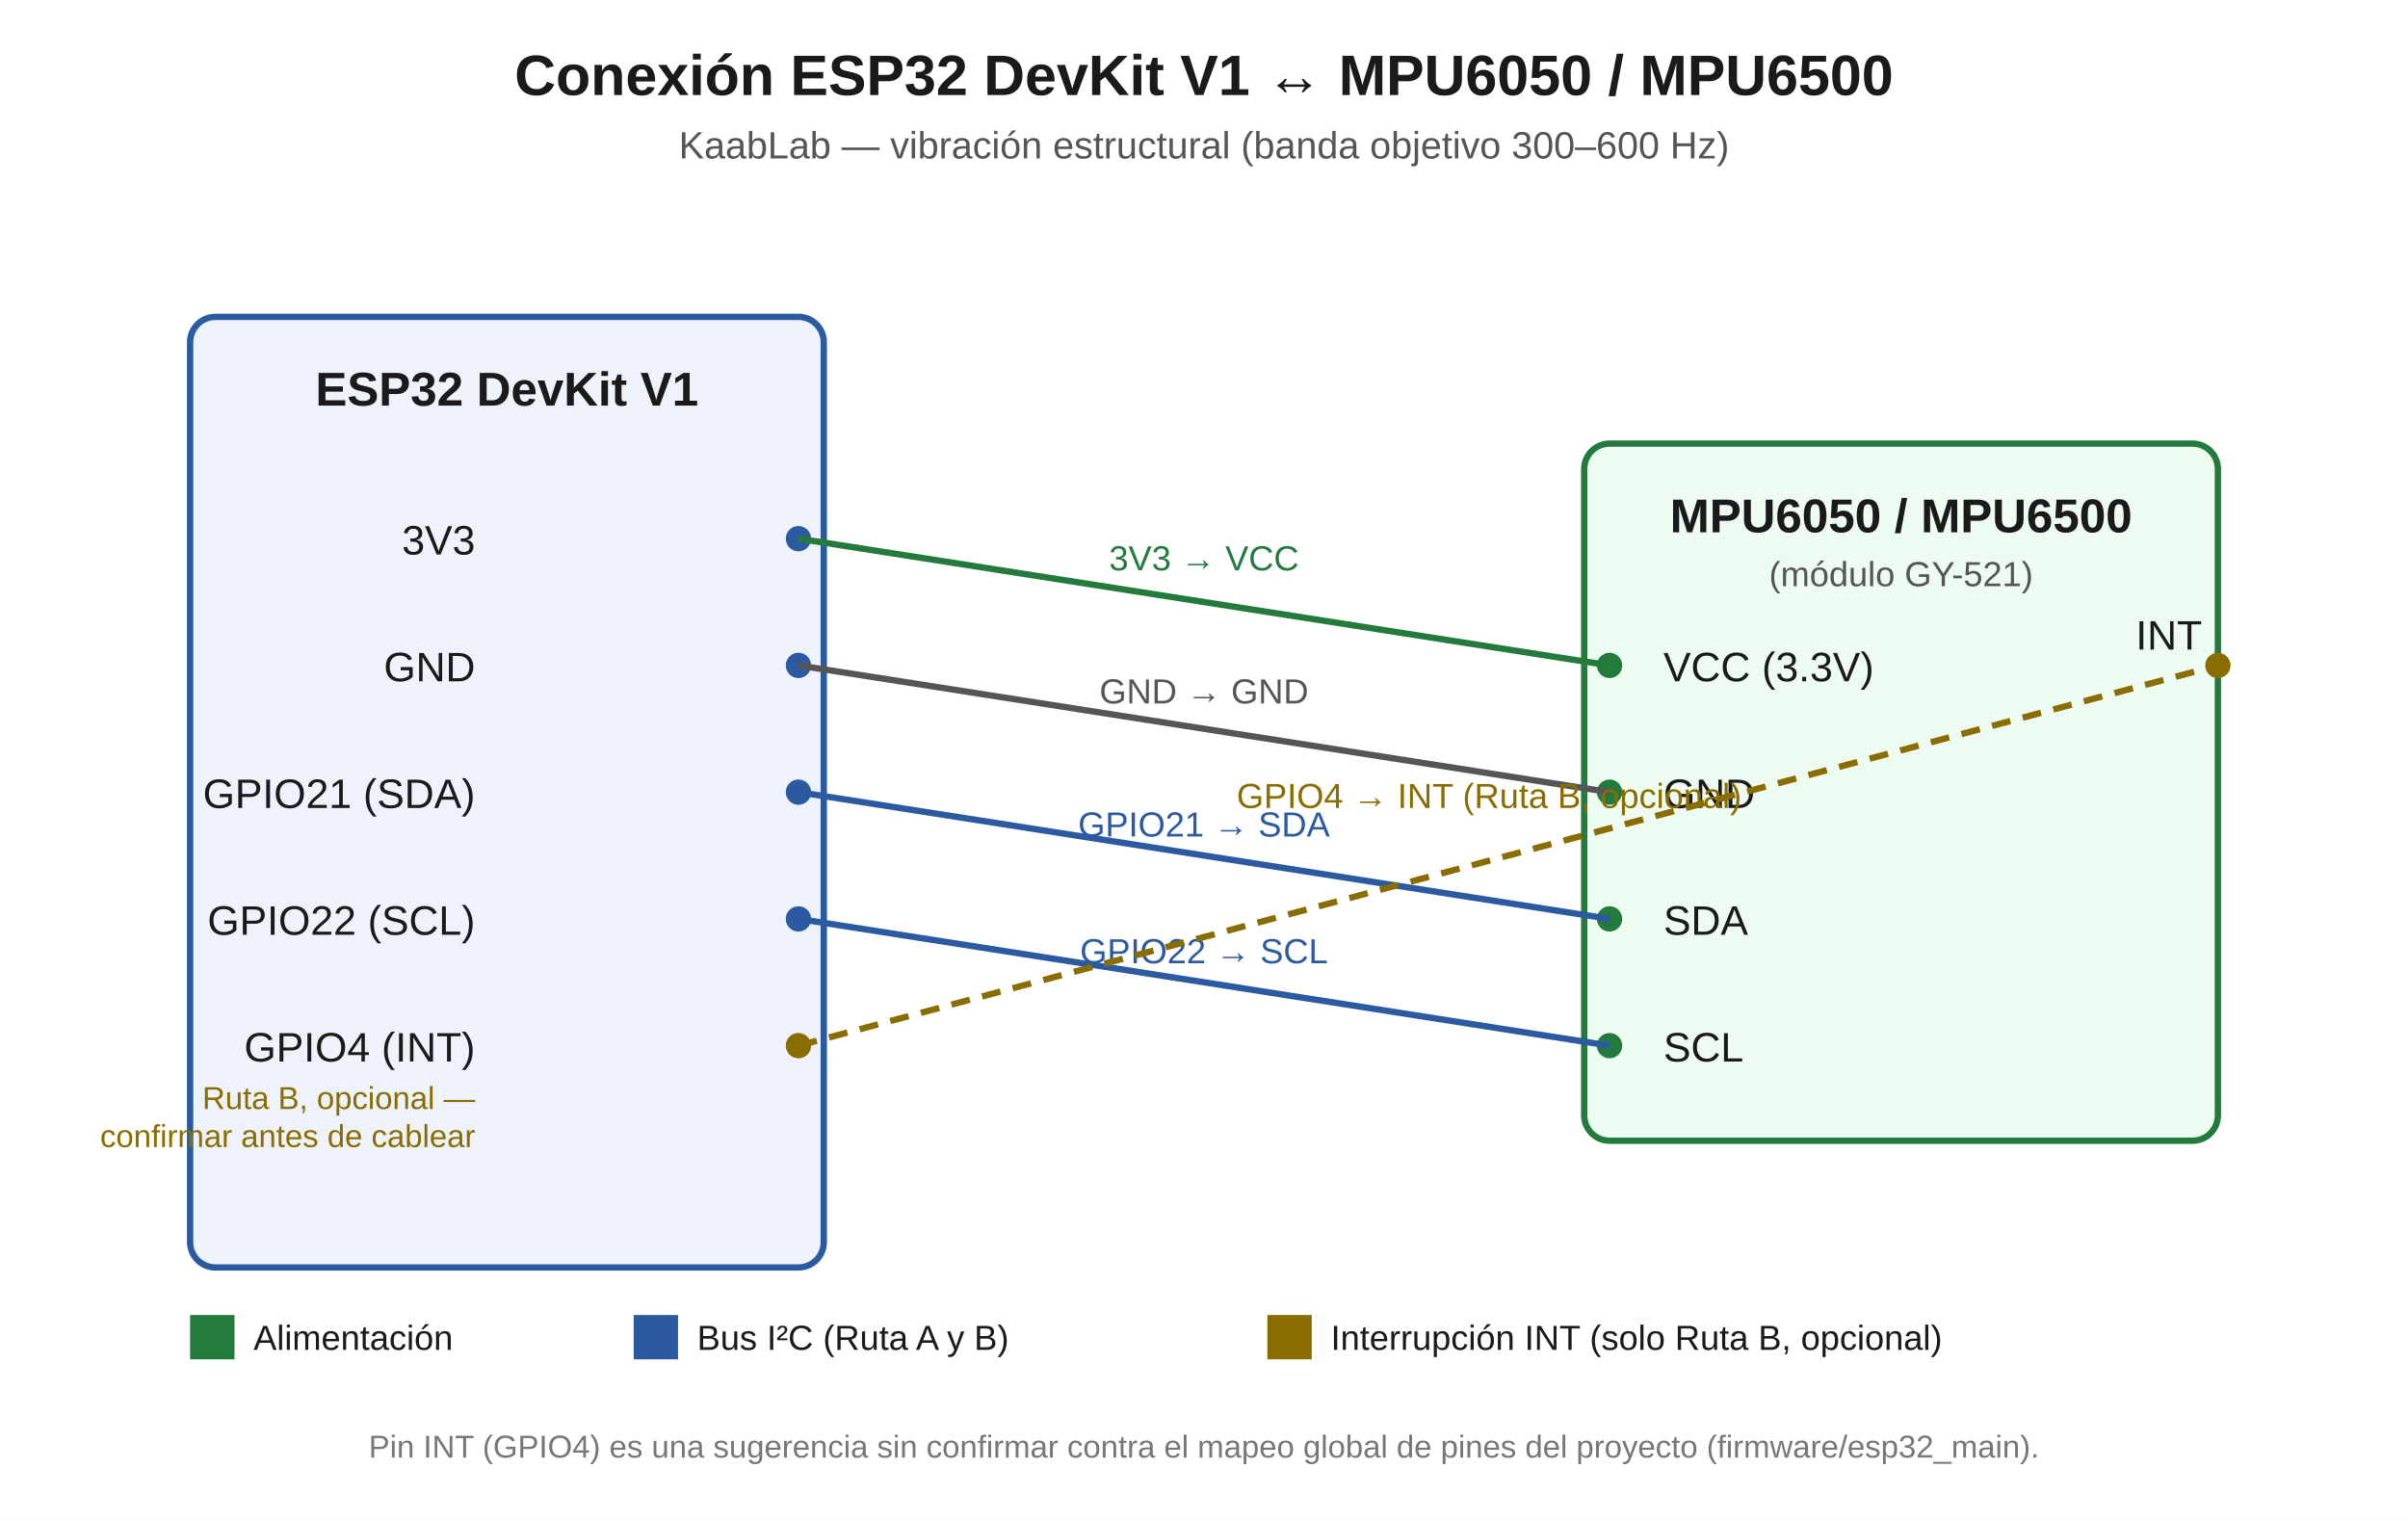
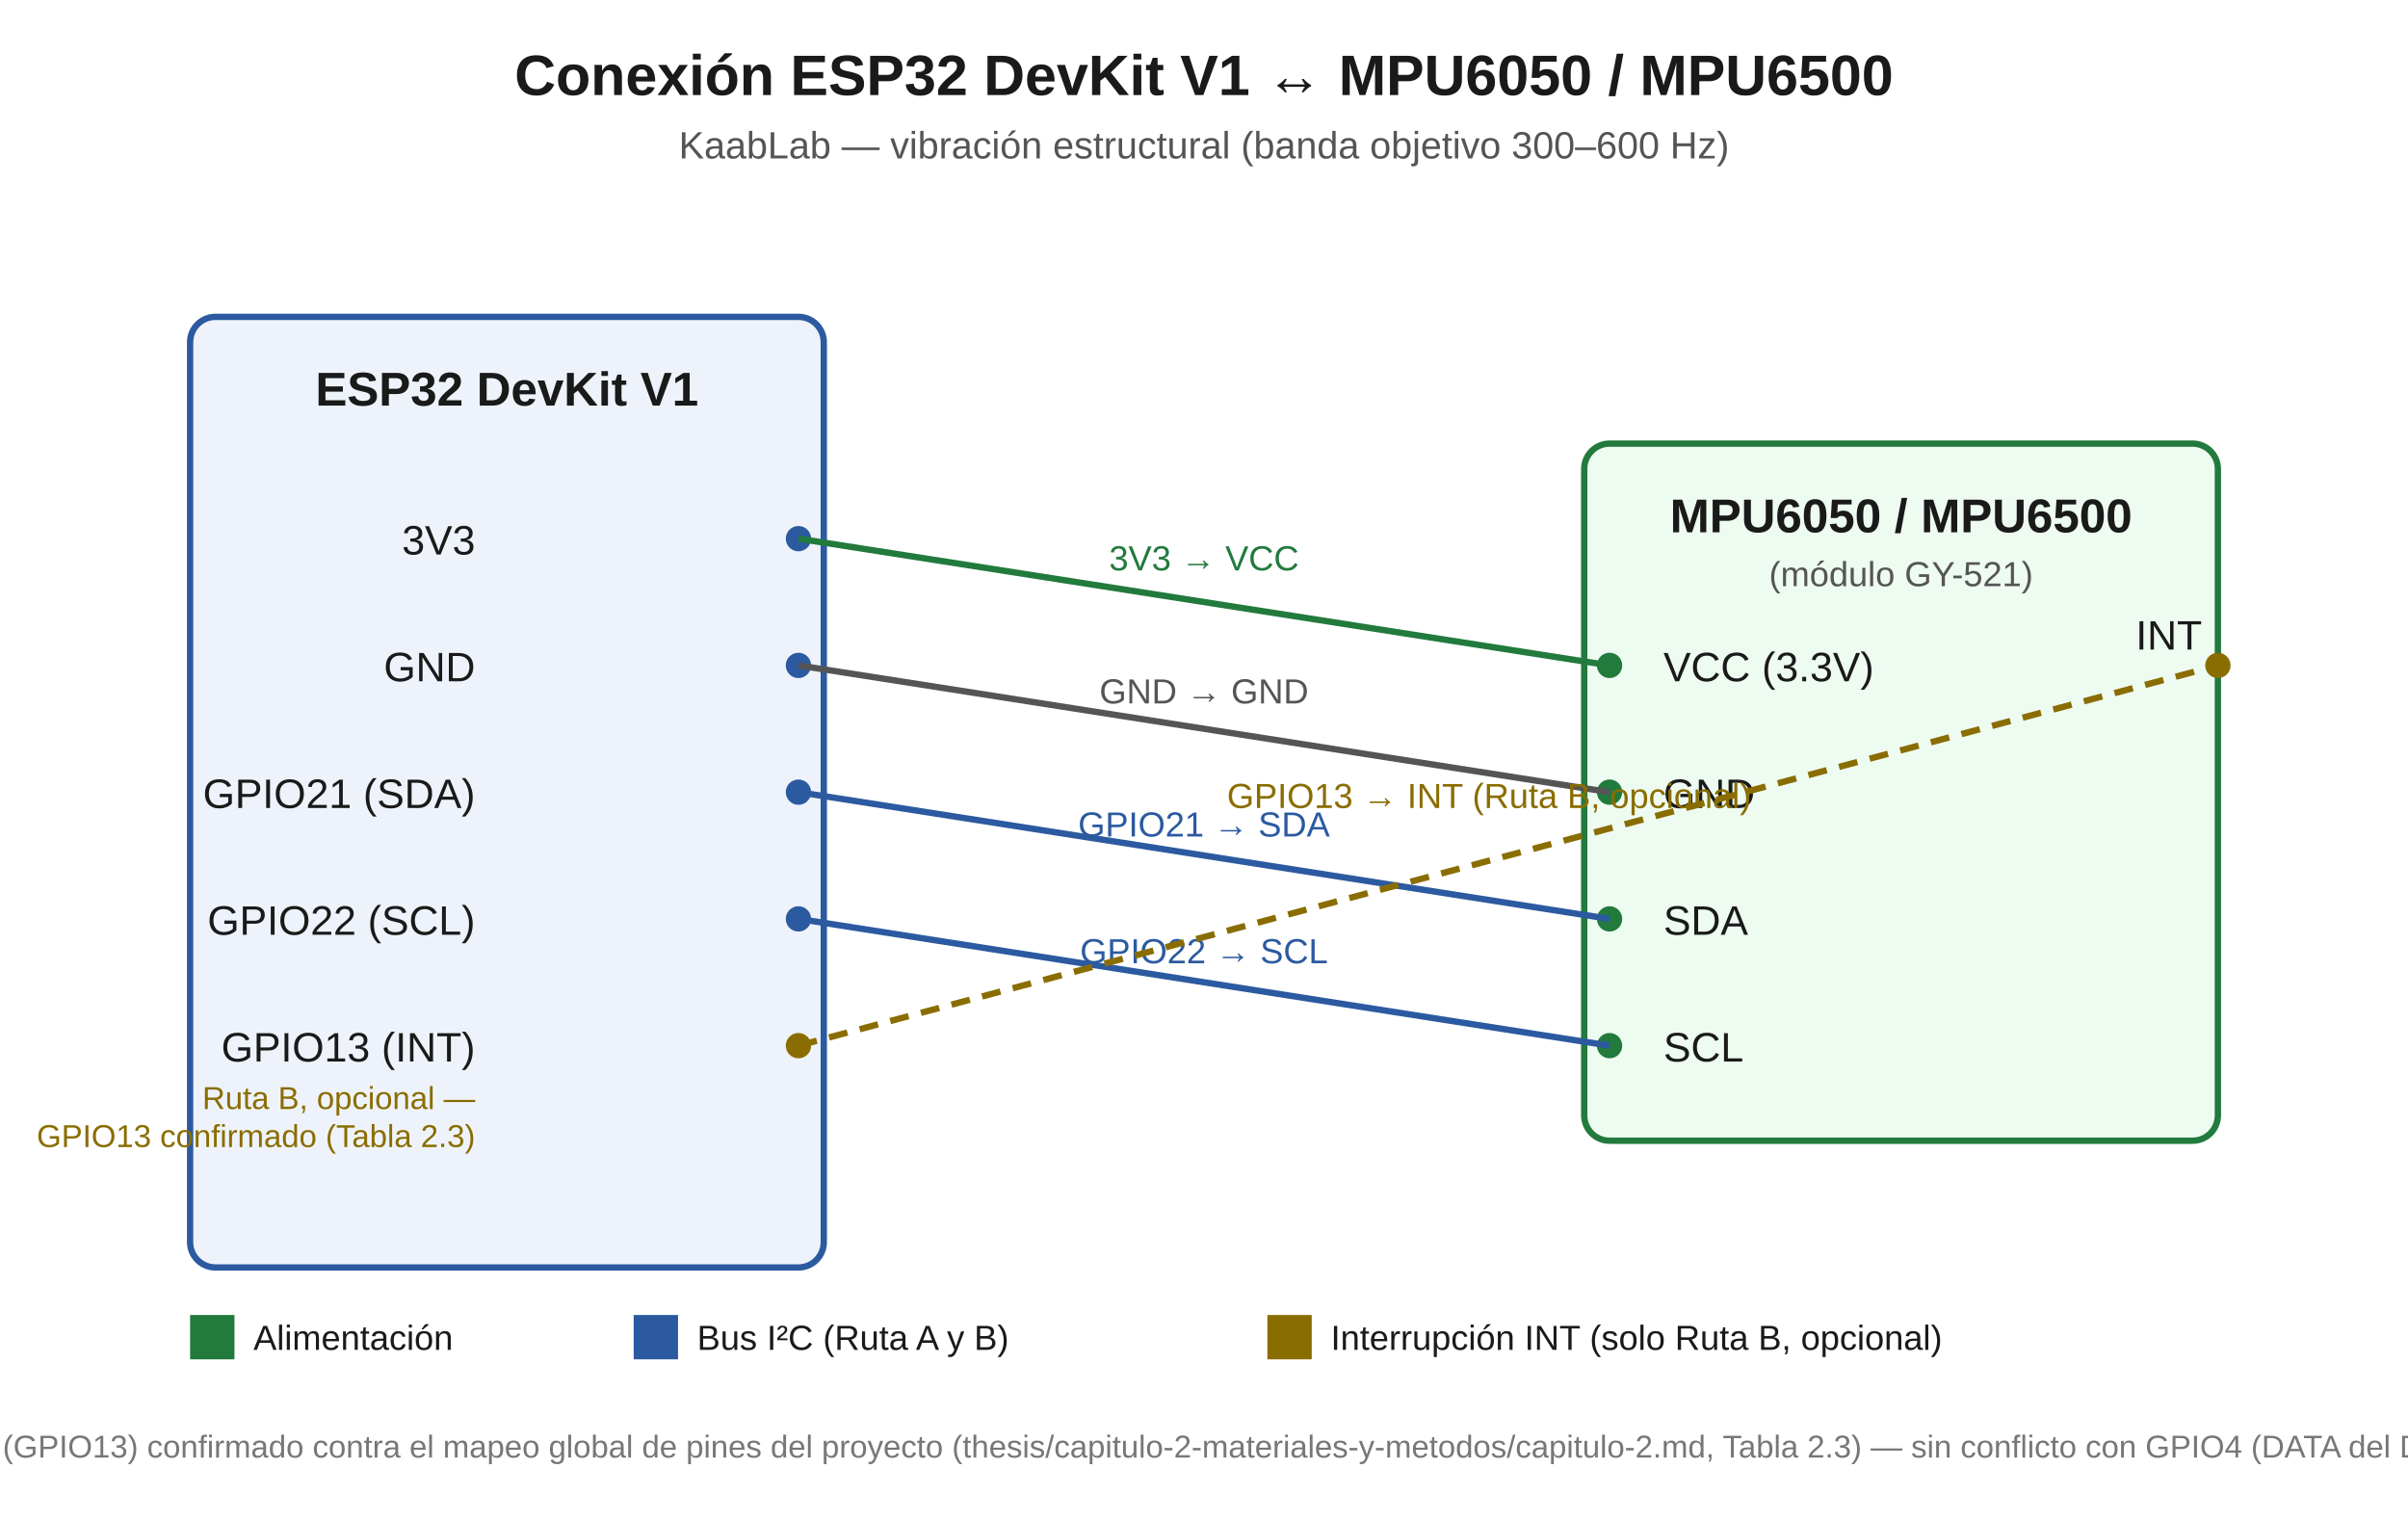
<svg xmlns="http://www.w3.org/2000/svg" viewBox="0 0 760 480" width="760" height="480" font-family="Segoe UI, Arial, sans-serif">
  <rect x="0" y="0" width="760" height="480" fill="#ffffff" />
  <text x="380" y="30" text-anchor="middle" font-size="18" font-weight="bold" fill="#1a1a1a">
    Conexión ESP32 DevKit V1 ↔ MPU6050 / MPU6500
  </text>
  <text x="380" y="50" text-anchor="middle" font-size="12" fill="#555555">
    KaabLab — vibración estructural (banda objetivo 300–600 Hz)
  </text>
  <rect x="60" y="100" width="200" height="300" rx="8" fill="#eef3fb" stroke="#2c5aa0" stroke-width="2" />
  <text x="160" y="128" text-anchor="middle" font-size="15" font-weight="bold" fill="#1a1a1a">ESP32 DevKit V1</text>
  <circle cx="252" cy="170" r="4" fill="#2c5aa0" />
  <text x="150" y="175" text-anchor="end" font-size="13" fill="#1a1a1a">3V3</text>
  <circle cx="252" cy="210" r="4" fill="#2c5aa0" />
  <text x="150" y="215" text-anchor="end" font-size="13" fill="#1a1a1a">GND</text>
  <circle cx="252" cy="250" r="4" fill="#2c5aa0" />
  <text x="150" y="255" text-anchor="end" font-size="13" fill="#1a1a1a">GPIO21 (SDA)</text>
  <circle cx="252" cy="290" r="4" fill="#2c5aa0" />
  <text x="150" y="295" text-anchor="end" font-size="13" fill="#1a1a1a">GPIO22 (SCL)</text>
  <circle cx="252" cy="330" r="4" fill="#8a6d00" />
-   <text x="150" y="335" text-anchor="end" font-size="13" fill="#1a1a1a">GPIO4 (INT)</text>
+   <text x="150" y="335" text-anchor="end" font-size="13" fill="#1a1a1a">GPIO13 (INT)</text>
  <text x="150" y="350" text-anchor="end" font-size="10" fill="#8a6d00">Ruta B, opcional —</text>
-   <text x="150" y="362" text-anchor="end" font-size="10" fill="#8a6d00">confirmar antes de cablear</text>
+   <text x="150" y="362" text-anchor="end" font-size="10" fill="#8a6d00">GPIO13 confirmado (Tabla 2.3)</text>
  <rect x="500" y="140" width="200" height="220" rx="8" fill="#eefbf1" stroke="#227a3d" stroke-width="2" />
  <text x="600" y="168" text-anchor="middle" font-size="15" font-weight="bold" fill="#1a1a1a">MPU6050 / MPU6500</text>
  <text x="600" y="185" text-anchor="middle" font-size="11" fill="#555555">(módulo GY-521)</text>
  <circle cx="508" cy="210" r="4" fill="#227a3d" />
  <text x="525" y="215" font-size="13" fill="#1a1a1a">VCC (3.3V)</text>
  <circle cx="508" cy="250" r="4" fill="#227a3d" />
  <text x="525" y="255" font-size="13" fill="#1a1a1a">GND</text>
  <circle cx="508" cy="290" r="4" fill="#227a3d" />
  <text x="525" y="295" font-size="13" fill="#1a1a1a">SDA</text>
  <circle cx="508" cy="330" r="4" fill="#227a3d" />
  <text x="525" y="335" font-size="13" fill="#1a1a1a">SCL</text>
  <circle cx="700" cy="210" r="4" fill="#8a6d00" />
  <text x="695" y="205" text-anchor="end" font-size="13" fill="#1a1a1a">INT</text>
  <line x1="252" y1="170" x2="508" y2="210" stroke="#227a3d" stroke-width="2" />
  <text x="380" y="180" text-anchor="middle" font-size="11" fill="#227a3d">3V3 → VCC</text>
  <line x1="252" y1="210" x2="508" y2="250" stroke="#555555" stroke-width="2" />
  <text x="380" y="222" text-anchor="middle" font-size="11" fill="#555555">GND → GND</text>
  <line x1="252" y1="250" x2="508" y2="290" stroke="#2c5aa0" stroke-width="2" />
  <text x="380" y="264" text-anchor="middle" font-size="11" fill="#2c5aa0">GPIO21 → SDA</text>
  <line x1="252" y1="290" x2="508" y2="330" stroke="#2c5aa0" stroke-width="2" />
  <text x="380" y="304" text-anchor="middle" font-size="11" fill="#2c5aa0">GPIO22 → SCL</text>
  <line x1="252" y1="330" x2="700" y2="210" stroke="#8a6d00" stroke-width="2" stroke-dasharray="6,4" />
-   <text x="470" y="255" text-anchor="middle" font-size="11" fill="#8a6d00">GPIO4 → INT (Ruta B, opcional)</text>
+   <text x="470" y="255" text-anchor="middle" font-size="11" fill="#8a6d00">GPIO13 → INT (Ruta B, opcional)</text>
  <rect x="60" y="415" width="14" height="14" fill="#227a3d" />
  <text x="80" y="426" font-size="11" fill="#1a1a1a">Alimentación</text>
  <rect x="200" y="415" width="14" height="14" fill="#2c5aa0" />
  <text x="220" y="426" font-size="11" fill="#1a1a1a">Bus I²C (Ruta A y B)</text>
  <rect x="400" y="415" width="14" height="14" fill="#8a6d00" />
  <text x="420" y="426" font-size="11" fill="#1a1a1a">Interrupción INT (solo Ruta B, opcional)</text>
  <text x="380" y="460" text-anchor="middle" font-size="10" fill="#777777">
-     Pin INT (GPIO4) es una sugerencia sin confirmar contra el mapeo global de pines del proyecto (firmware/esp32_main).
+     Pin INT (GPIO13) confirmado contra el mapeo global de pines del proyecto (thesis/capitulo-2-materiales-y-metodos/capitulo-2.md, Tabla 2.3) — sin conflicto con GPIO4 (DATA del DHT22).
  </text>
</svg>
